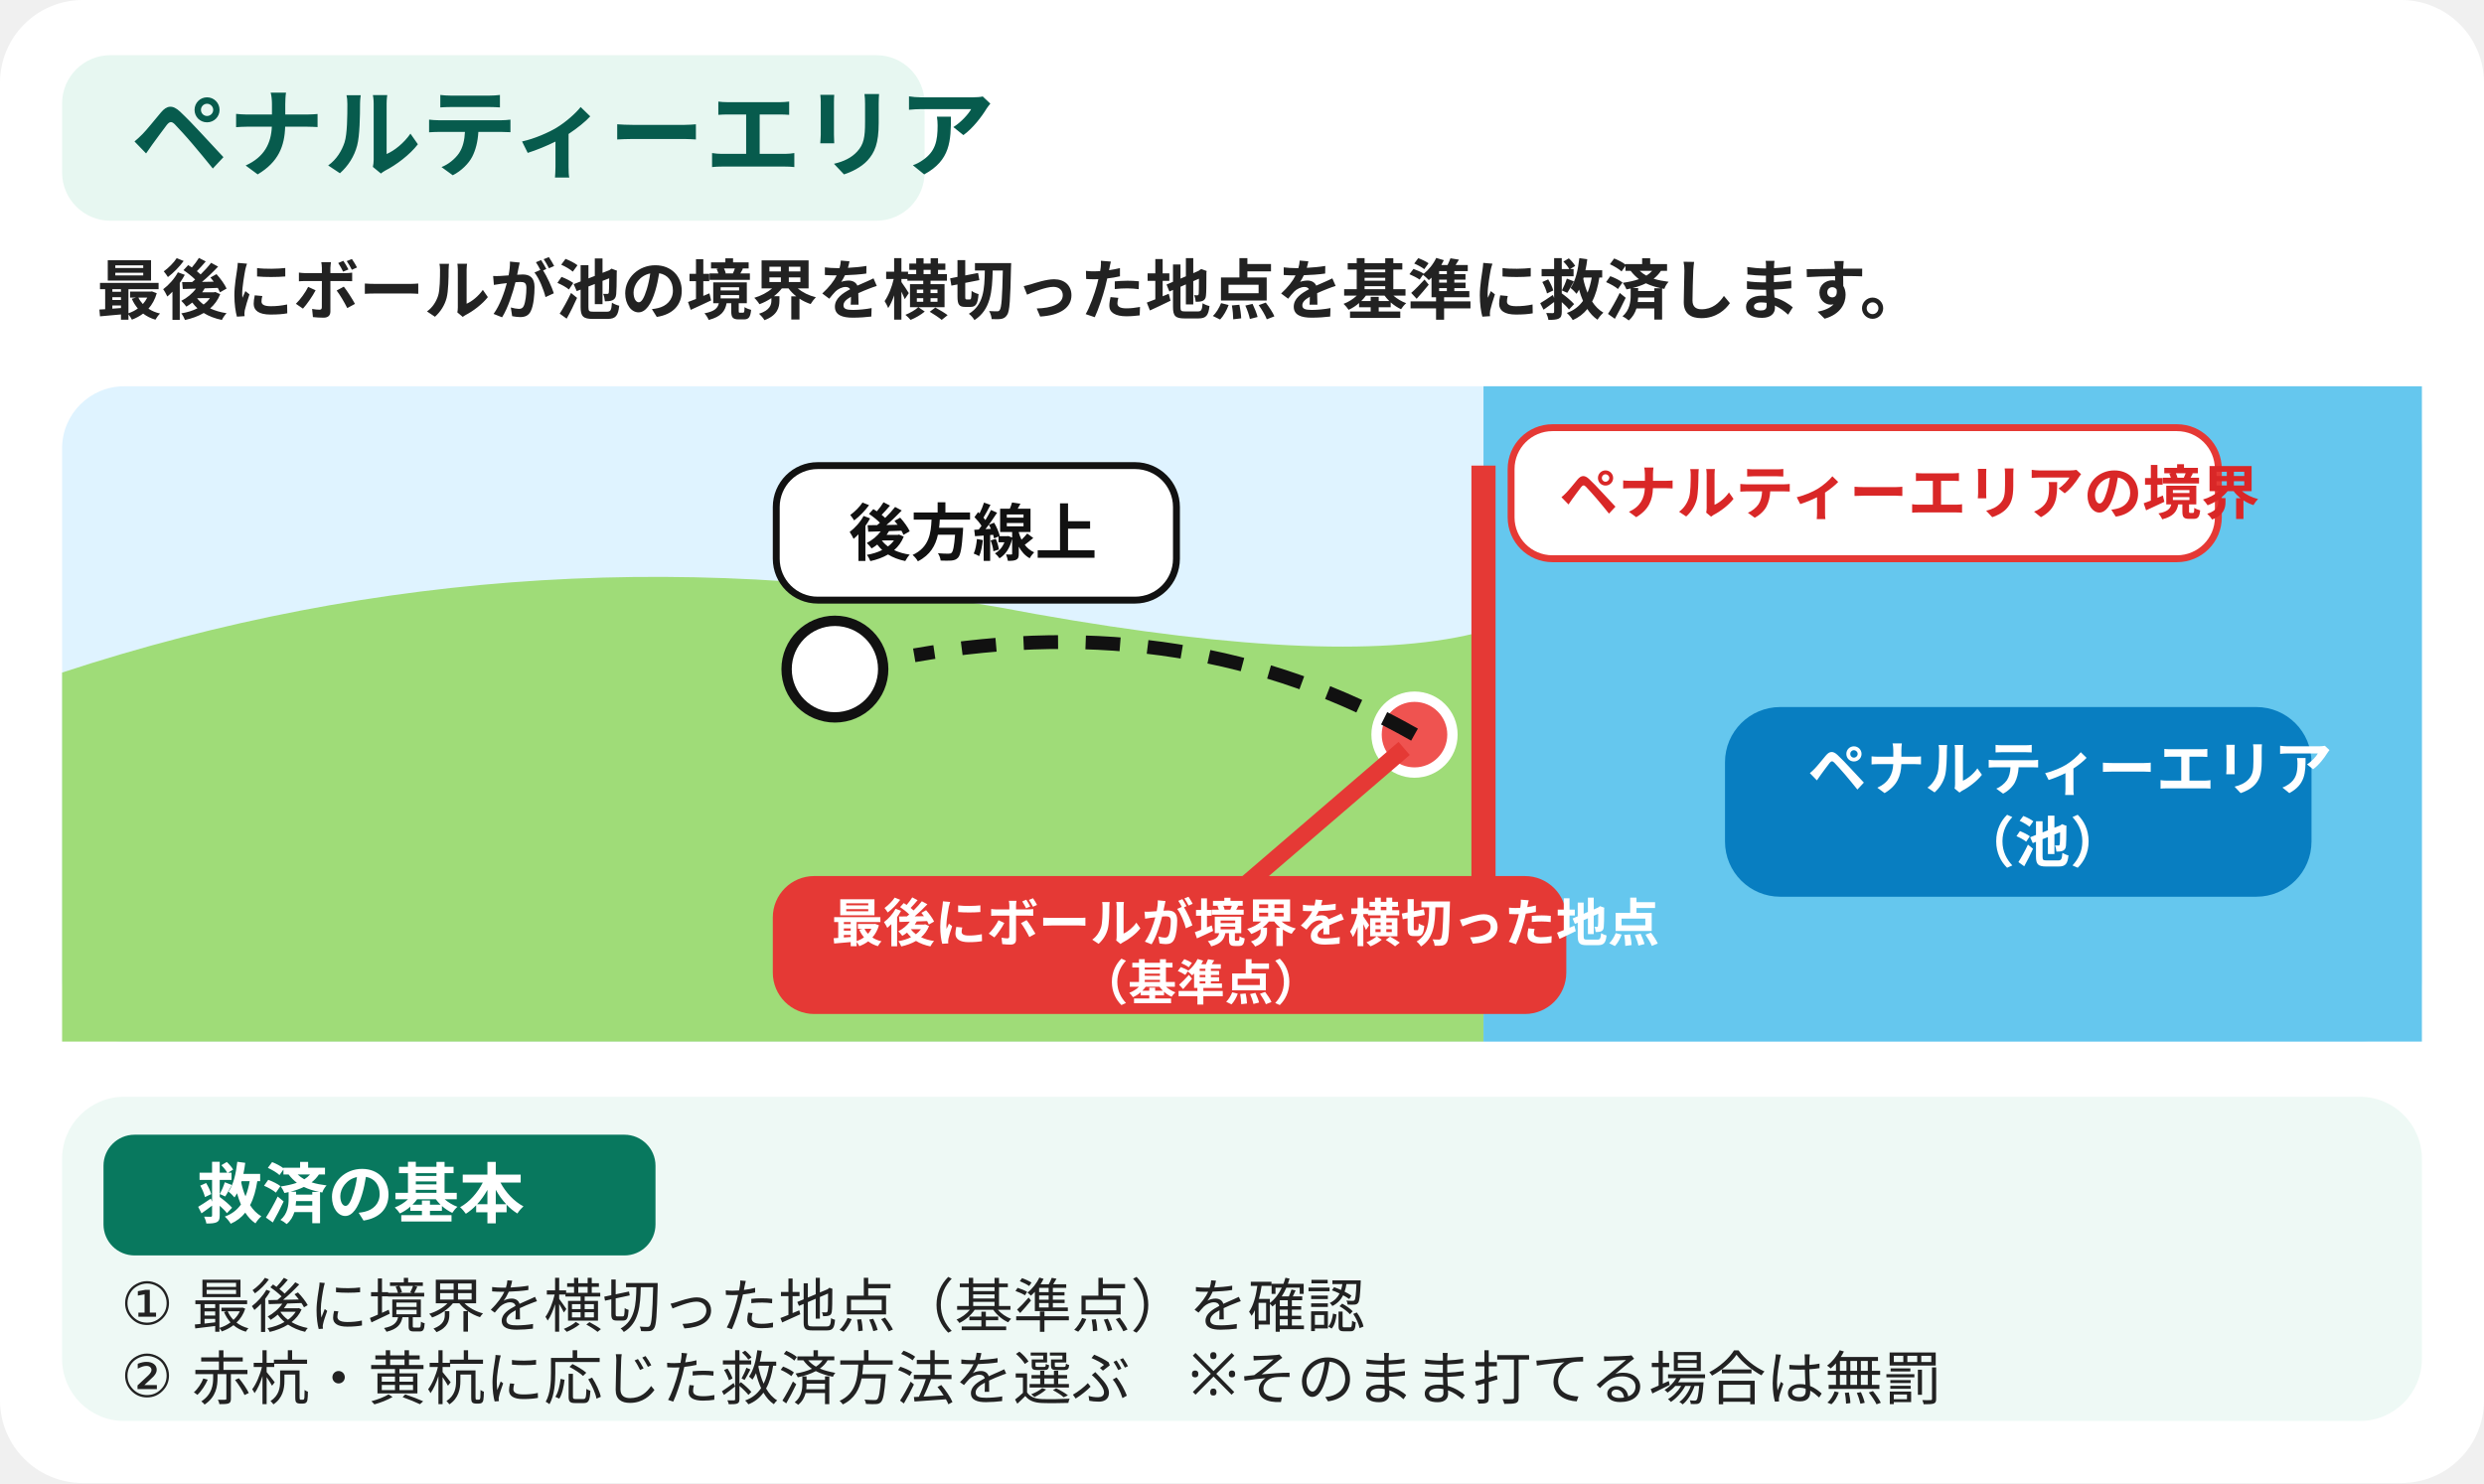
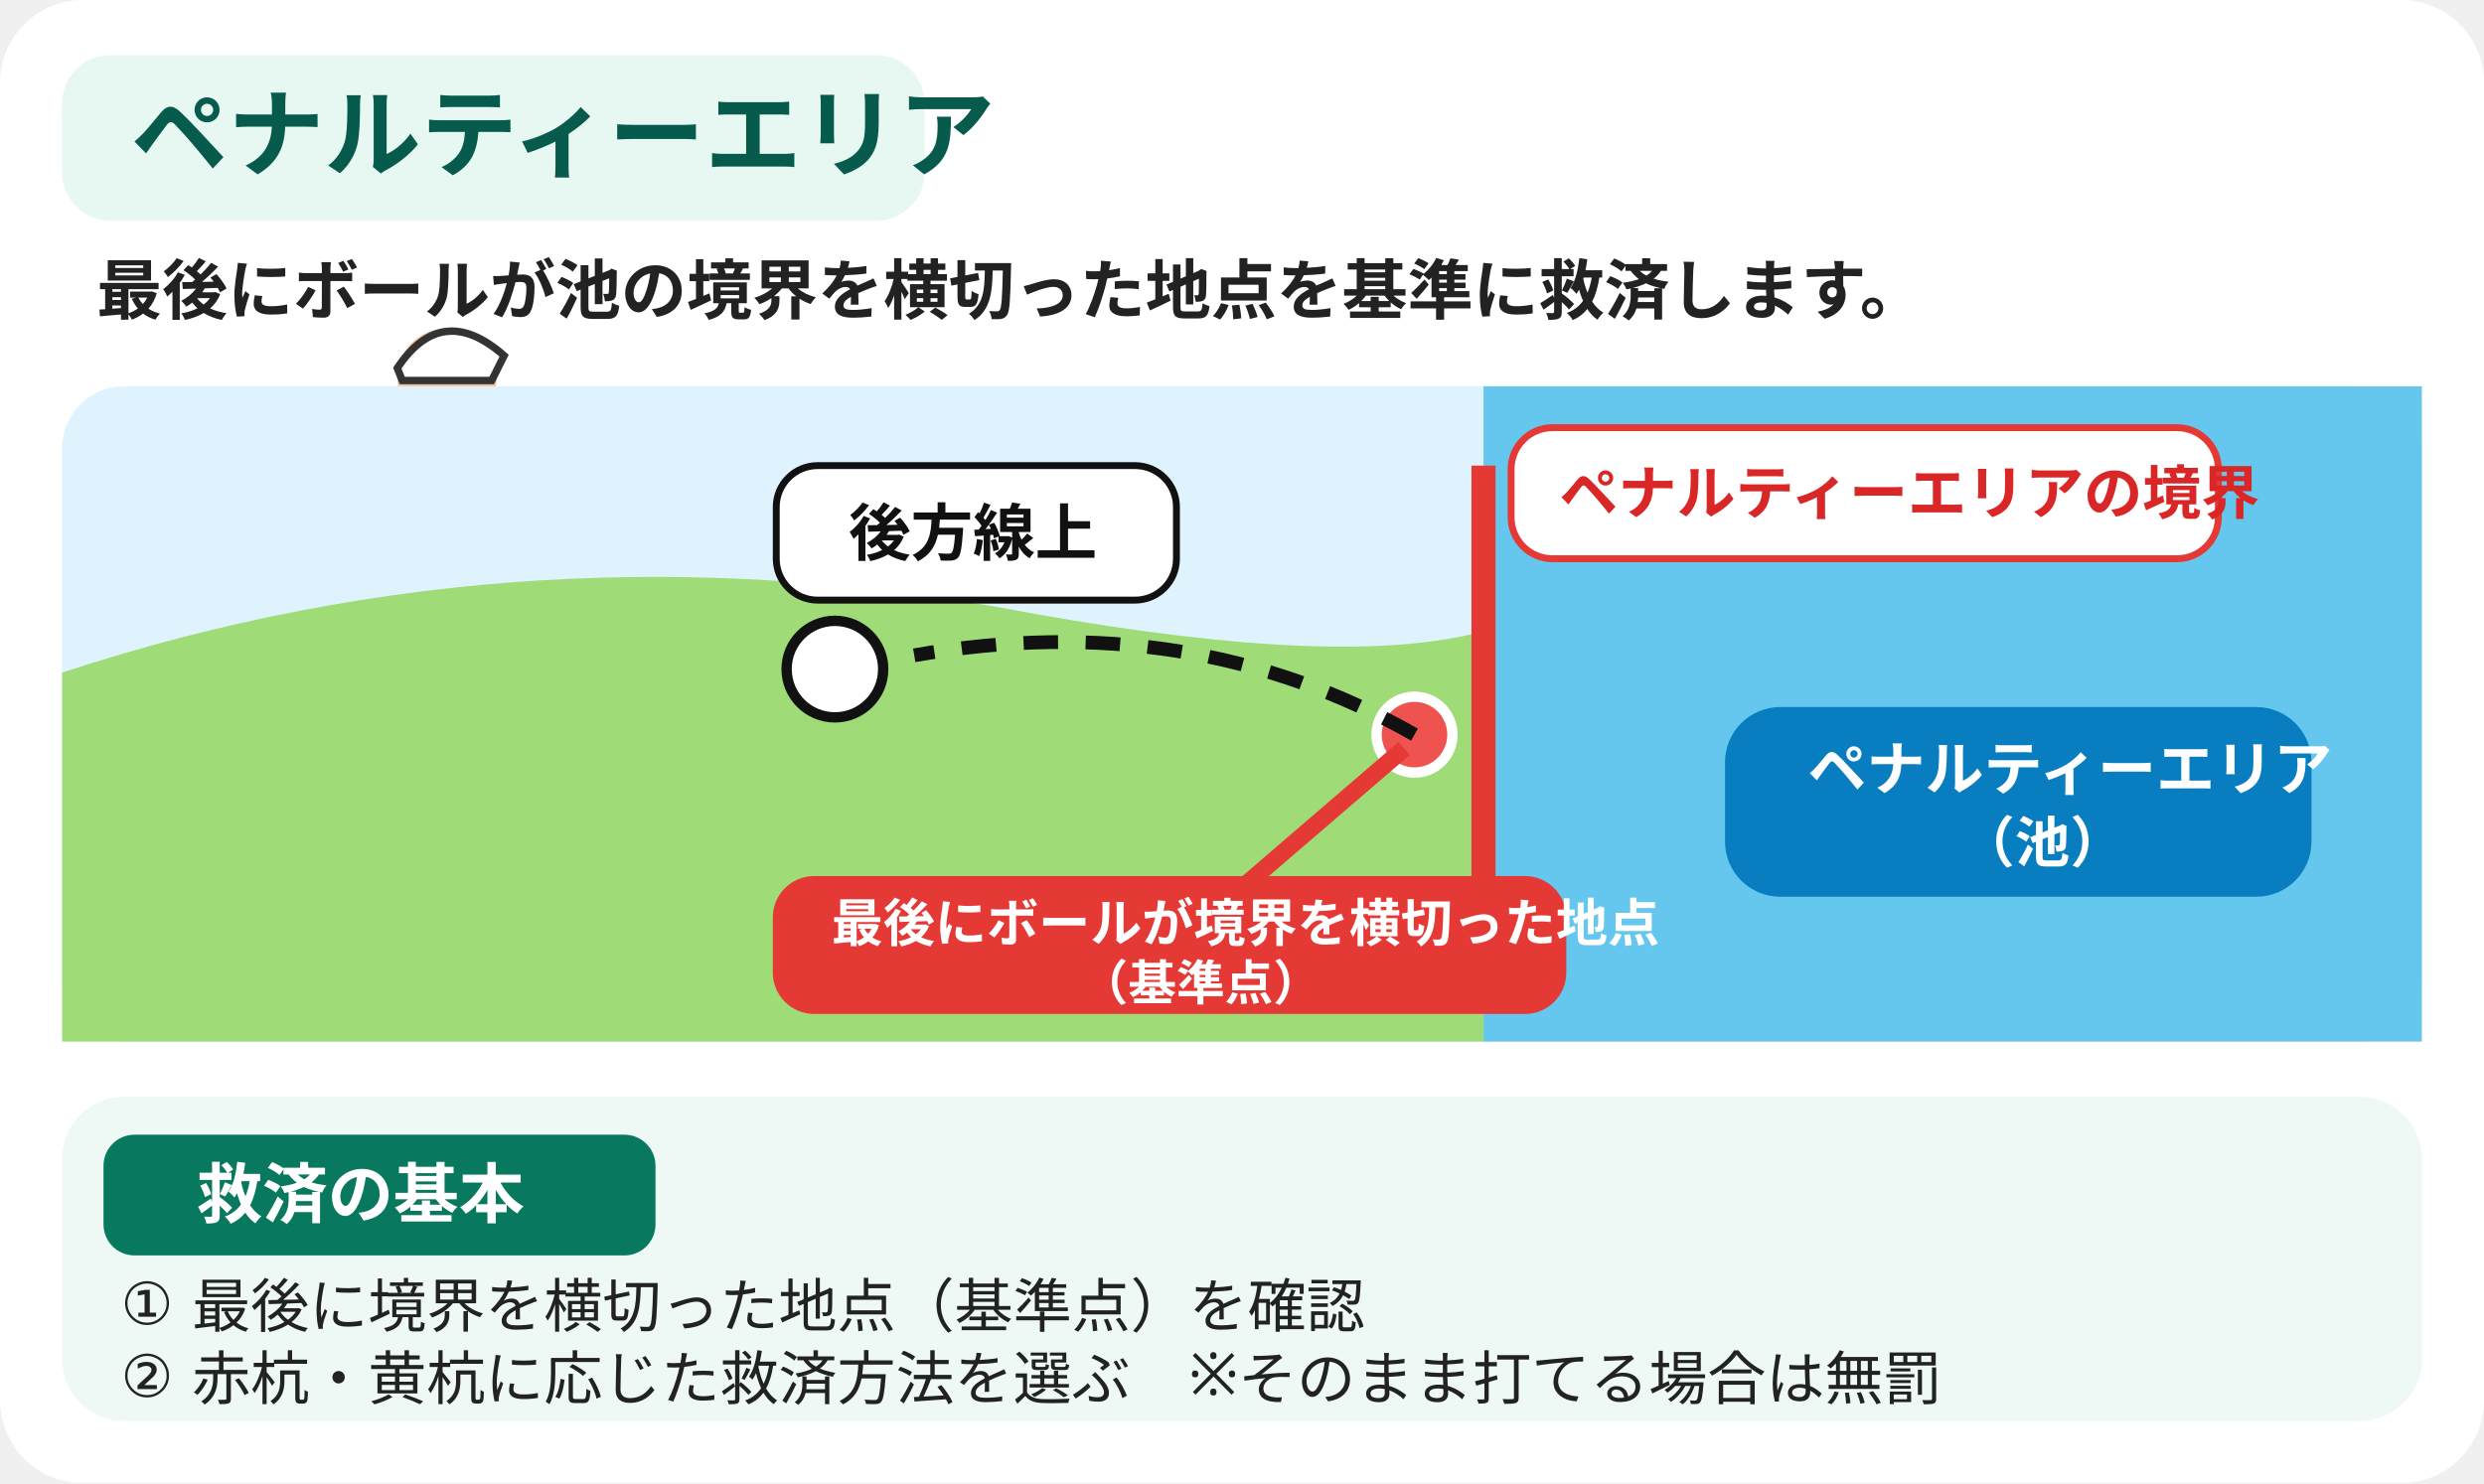
<svg xmlns="http://www.w3.org/2000/svg" viewBox="0 0 720 430">
  <rect width="720" height="430" rx="24" fill="#fff" />
+   <g data-style="unified-golfer" transform="translate(95 88) scale(.72)">
+     <circle cx="48" cy="30" r="20" fill="#f2c49d" />
+     <path d="M28 26q18-27 43-5l-5 10H30z" fill="#fff" stroke="#333" stroke-width="3" />
+     <path d="M34 52q18-10 35 1l18 72H23z" fill="#087ec1" />
+     <path d="M28 66L5 116M65 66L91 112" stroke="#f2c49d" stroke-width="13" stroke-linecap="round" />
+     <path d="M35 124L23 190M70 124L84 190" stroke="#e8d1ad" stroke-width="16" stroke-linecap="round" />
+     <path d="M7 190h35M70 190h36" stroke="#fff" stroke-width="12" stroke-linecap="round" />
+     <path d="M90 108L112 188" stroke="#333" stroke-width="5" />
+   </g>
  <rect x="18" y="16" width="250" height="48" rx="14" fill="#e7f7f1" />
  <text x="38" y="49" font-family="sans-serif" font-size="28" font-weight="700" fill="#075b4d">ペナルティーエリア</text>
  <text x="28" y="91" font-family="sans-serif" font-size="19" font-weight="600" fill="#222">最後にボールが池の境界を横切った地点を基準に救済します。</text>
  <rect x="18" y="112" width="684" height="190" rx="18" fill="#dff3ff" />
  <path d="M18 195 Q155 150 300 178 Q390 194 430 183 L430 302 L18 302Z" fill="#9fdc78" />
  <path d="M430 112 L702 112 L702 302 L430 302Z" fill="#65c7ee" />
  <line x1="430" y1="135" x2="430" y2="292" stroke="#e53935" stroke-width="7" />
  <rect x="438" y="124" width="205" height="38" rx="12" fill="#fff" stroke="#e53935" stroke-width="2" />
  <text x="452" y="149" font-family="sans-serif" font-size="17" font-weight="700" fill="#d92727">ペナルティーエリアの境界</text>
  <circle cx="410" cy="213" r="11" fill="#ef5350" stroke="#fff" stroke-width="3" />
  <path d="M410 213 Q345 176 265 190" fill="none" stroke="#111" stroke-width="4" stroke-dasharray="10 8" />
  <circle cx="242" cy="194" r="14" fill="#fff" stroke="#111" stroke-width="3" />
  <rect x="225" y="135" width="116" height="39" rx="12" fill="#fff" stroke="#111" stroke-width="2" />
  <text x="246" y="161" font-family="sans-serif" font-size="18" font-weight="700" fill="#111">後方線上</text>
  <path d="M407 217 L350 266" stroke="#e53935" stroke-width="5" />
  <rect x="224" y="254" width="230" height="40" rx="12" fill="#e53935" />
  <text x="241" y="273" font-family="sans-serif" font-size="15" font-weight="700" fill="#fff">最後にボールが境界を横切った地点</text>
  <text x="313" y="290" font-family="sans-serif" font-size="14" font-weight="700" fill="#fff">（基準点）</text>
  <rect x="500" y="205" width="170" height="55" rx="16" fill="#087ec1" />
  <text x="524" y="229" font-family="sans-serif" font-size="17" font-weight="700" fill="#fff">ペナルティーエリア</text>
  <text x="568" y="250" font-family="sans-serif" font-size="16" font-weight="700" fill="#fff">（池）</text>
  <rect x="18" y="318" width="684" height="94" rx="18" fill="#eef9f5" />
  <rect x="30" y="329" width="160" height="35" rx="9" fill="#08785e" />
  <text x="57" y="353" font-family="sans-serif" font-size="19" font-weight="700" fill="#fff">救済の基本</text>
  <text x="35" y="384" font-family="sans-serif" font-size="17" fill="#222">① 最後に境界を横切った地点（基準点）を確認</text>
  <text x="35" y="405" font-family="sans-serif" font-size="17" fill="#222">② 赤杭・黄杭に応じた救済方法を選ぶ　※そのまま打てる場合は無罰</text>
</svg>
